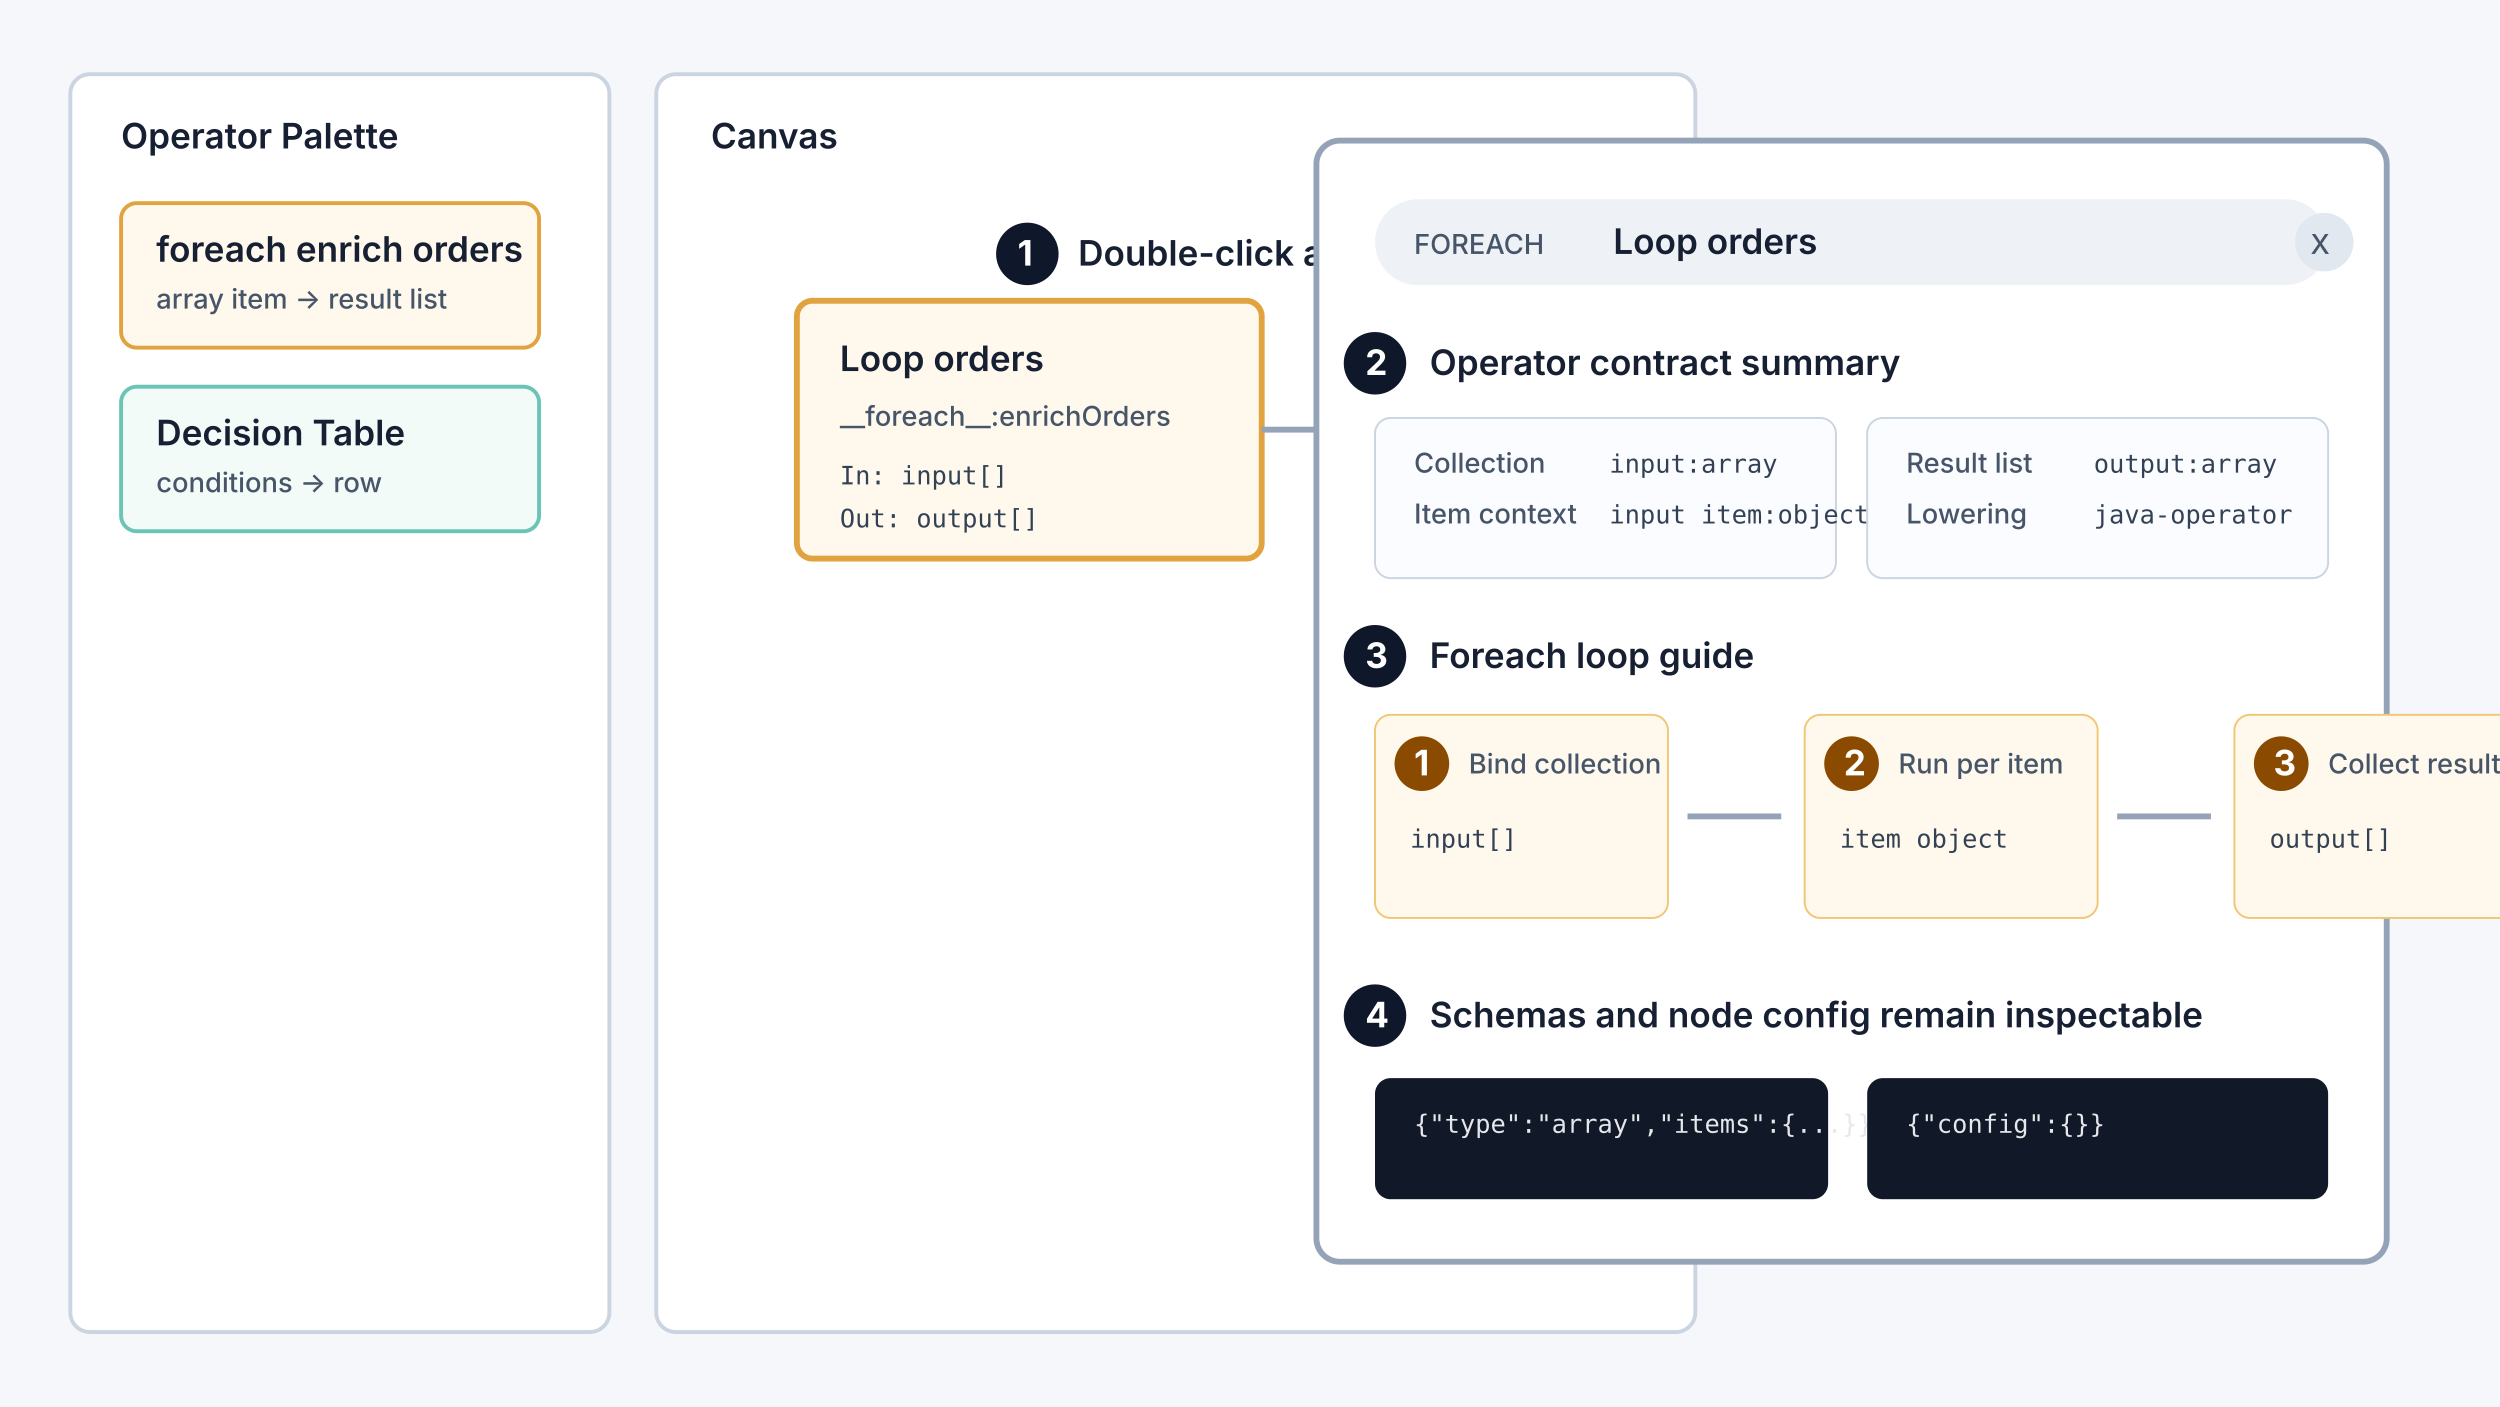
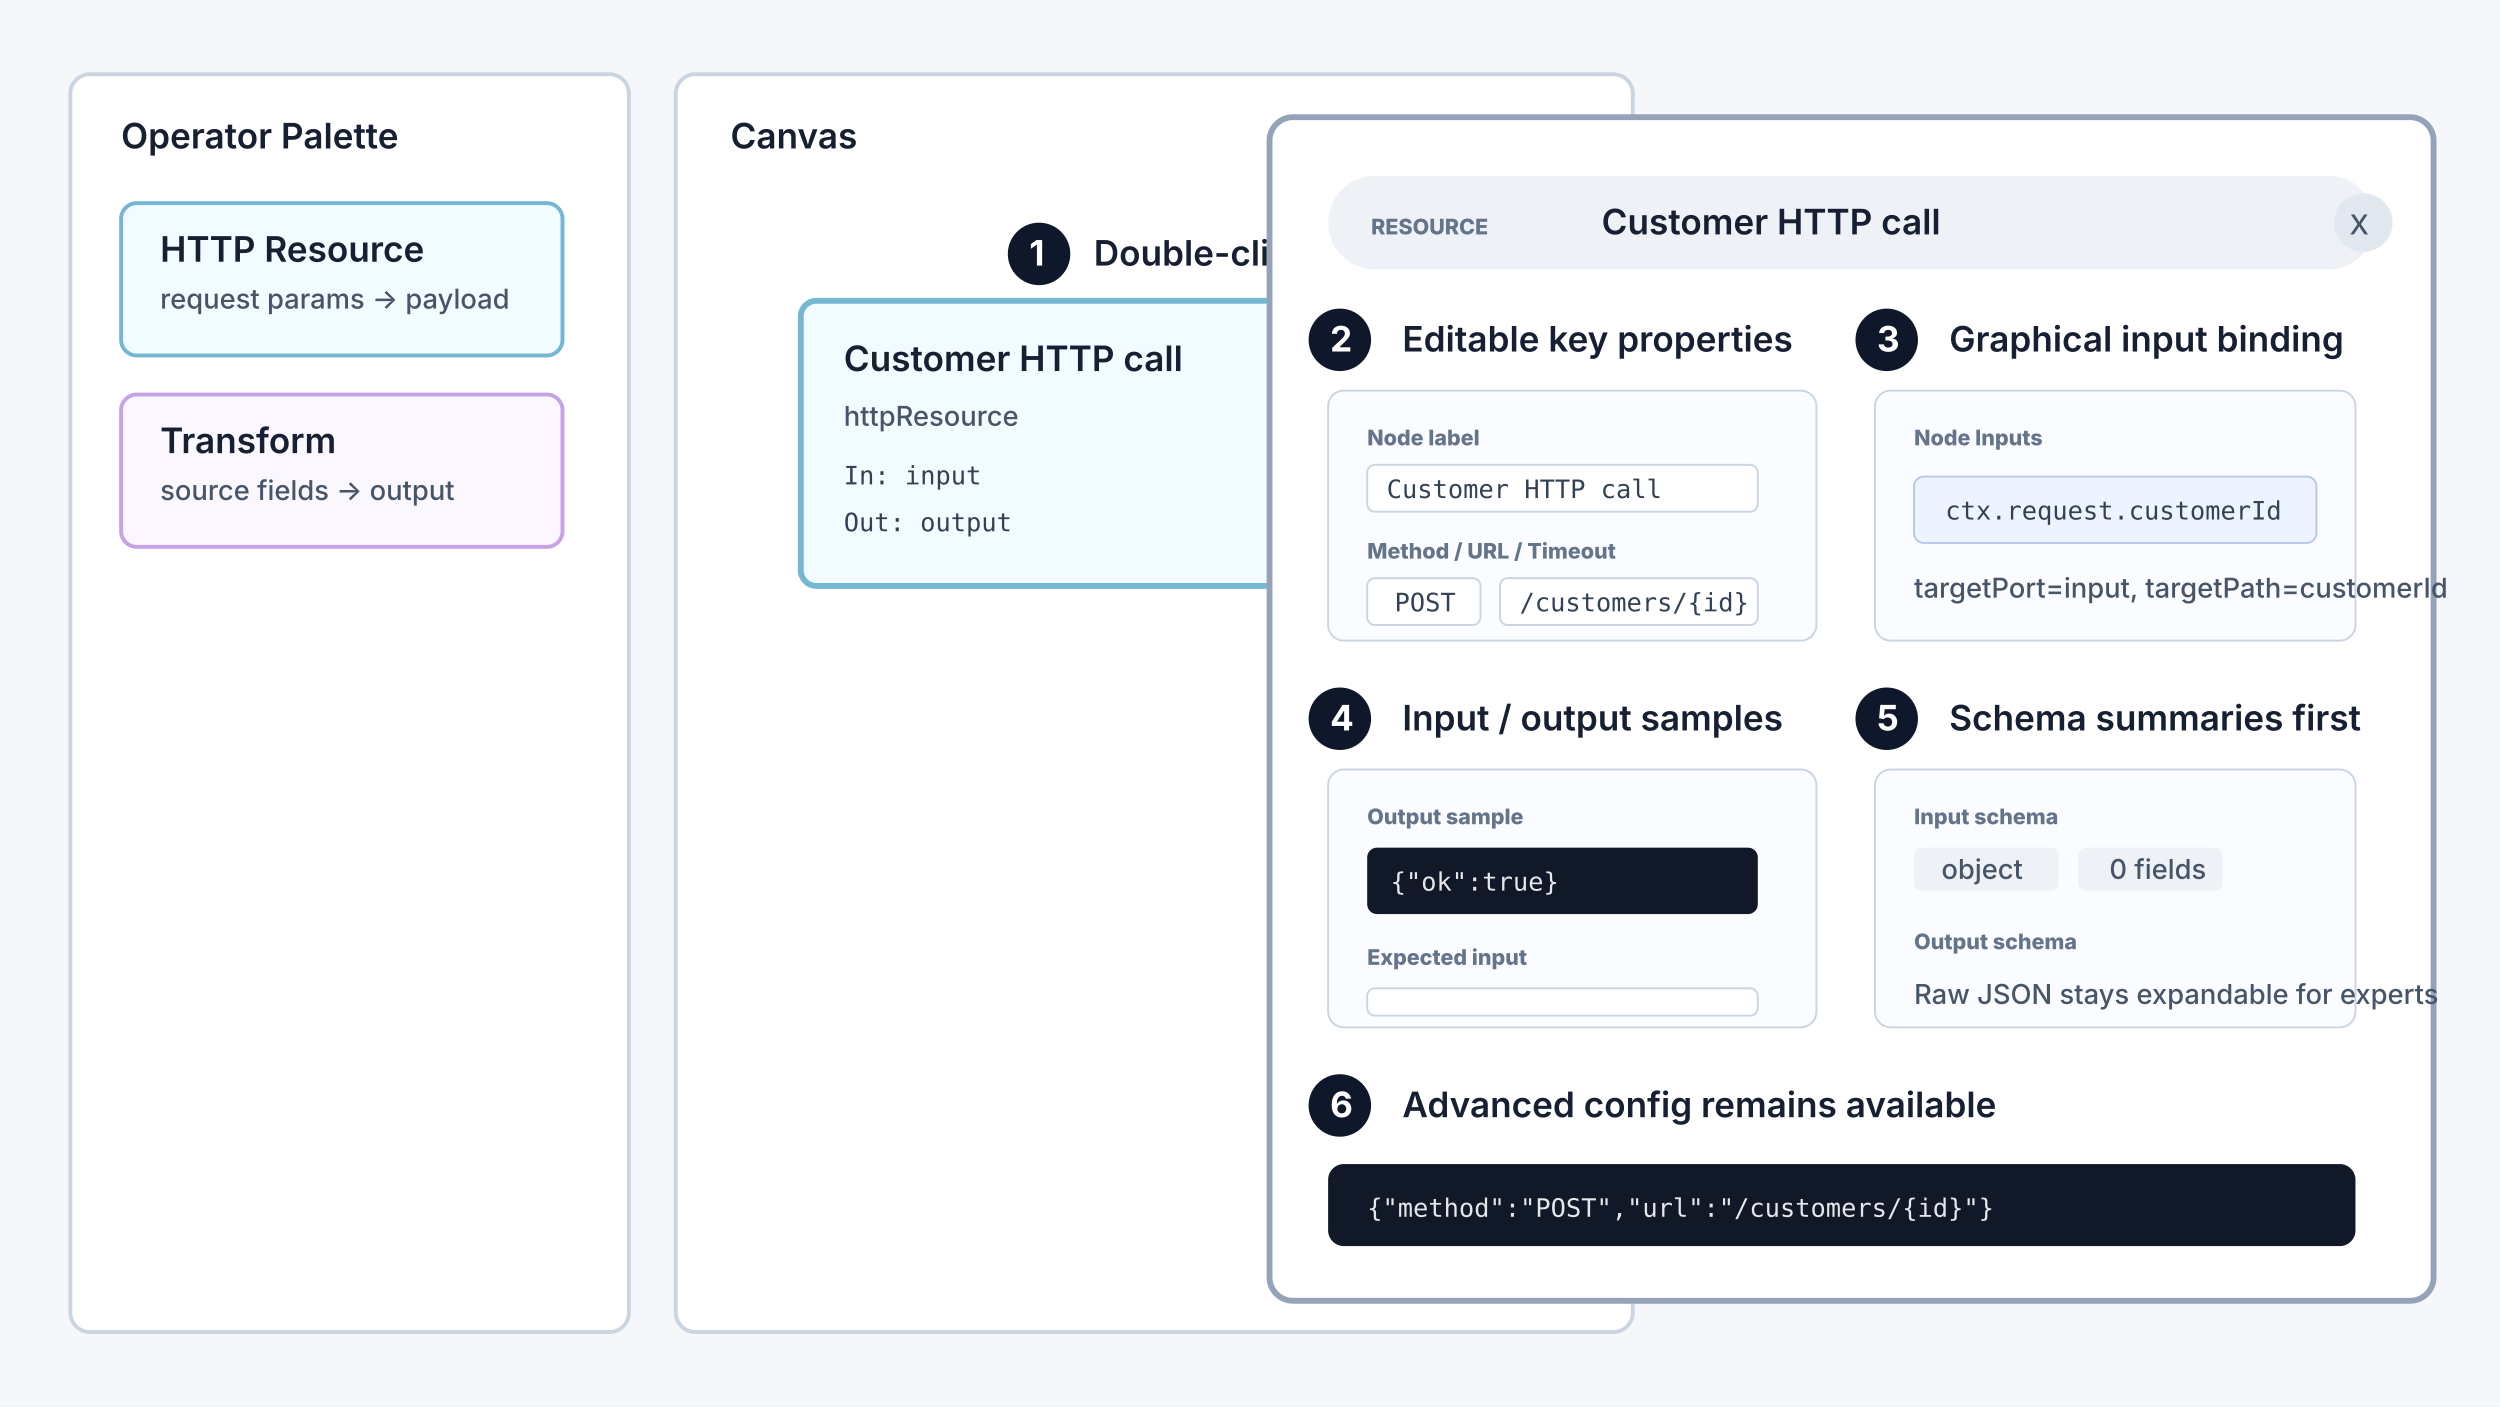
<svg xmlns="http://www.w3.org/2000/svg" width="1280" height="720" viewBox="0 0 1280 720" role="img" aria-labelledby="title desc">
  <defs>
    <style>
-       .bg{fill:#f5f7fb}.panel{fill:#fff;stroke:#cbd5e1;stroke-width:2}.muted{fill:#64748b}.ink{fill:#172033}.blue{fill:#2563eb}.green{fill:#0f766e}.amber{fill:#b26a00}.line{stroke:#94a3b8;stroke-width:3;fill:none}.call{fill:#0f172a}.num{fill:#fff;font:700 18px Inter,Arial}.txt{font:600 18px Inter,Arial;fill:#172033}.small{font:500 14px Inter,Arial;fill:#475569}.code{font:500 13px ui-monospace,SFMono-Regular,Menlo,monospace;fill:#334155}
+       .bg{fill:#f5f7fb}.panel{fill:#fff;stroke:#cbd5e1;stroke-width:2}.soft{fill:#fbfcff;stroke:#cbd5e1}.resource{fill:#f2fbff;stroke:#74b7d2}.muted{fill:#64748b}.ink{fill:#172033}.blue{fill:#2563eb}.green{fill:#0f766e}.amber{fill:#b26a00}.line{stroke:#94a3b8;stroke-width:3;fill:none}.call{fill:#0f172a}.num{fill:#fff;font:700 18px Inter,Arial}.txt{font:600 18px Inter,Arial;fill:#172033}.small{font:500 14px Inter,Arial;fill:#475569}.label{font:800 11px Inter,Arial;fill:#64748b;text-transform:uppercase}.code{font:500 13px ui-monospace,SFMono-Regular,Menlo,monospace;fill:#334155}
    </style>
  </defs>
  <rect width="1280" height="720" class="bg" />
-   <rect x="36" y="38" width="276" height="644" rx="10" class="panel" />
+   <rect x="36" y="38" width="286" height="644" rx="10" class="panel" />
  <text x="62" y="76" class="txt">Operator Palette</text>
-   <rect x="62" y="104" width="214" height="74" rx="8" fill="#fff9ed" stroke="#e0a33f" stroke-width="2" />
-   <text x="80" y="134" class="txt">foreach enrich orders</text>
-   <text x="80" y="158" class="small">array item -&gt; result list</text>
-   <rect x="62" y="198" width="214" height="74" rx="8" fill="#f3fbf9" stroke="#6cc4b5" stroke-width="2" />
-   <text x="80" y="228" class="txt">Decision Table</text>
-   <text x="80" y="252" class="small">conditions -&gt; row</text>
-   <rect x="336" y="38" width="532" height="644" rx="10" class="panel" />
-   <text x="364" y="76" class="txt">Canvas</text>
-   <rect x="408" y="154" width="238" height="132" rx="8" fill="#fff9ed" stroke="#e0a33f" stroke-width="3" />
-   <text x="430" y="190" class="txt">Loop orders</text>
-   <text x="430" y="218" class="small">__foreach__:enrichOrders</text>
-   <text x="430" y="248" class="code">In: input[]</text>
-   <text x="430" y="270" class="code">Out: output[]</text>
-   <path d="M646 220 C705 220 715 220 770 220" class="line" />
-   <rect x="770" y="154" width="238" height="132" rx="8" fill="#fbf7ff" stroke="#c5a3e5" stroke-width="3" />
-   <text x="792" y="190" class="txt">Assemble response</text>
-   <text x="792" y="218" class="small">bloge:transform</text>
-   <text x="792" y="248" class="code">In: inputs</text>
-   <text x="792" y="270" class="code">Out: output</text>
-   <circle cx="526" cy="130" r="16" class="call" />
-   <text x="521" y="136" class="num">1</text>
-   <text x="552" y="136" class="txt">Double-click any canvas operator</text>
-   <rect x="674" y="72" width="548" height="574" rx="12" fill="#ffffff" stroke="#94a3b8" stroke-width="3" />
-   <rect x="704" y="102" width="488" height="44" rx="22" fill="#eef2f7" />
-   <text x="724" y="130" class="small">FOREACH</text>
-   <text x="826" y="130" class="txt">Loop orders</text>
-   <circle cx="1190" cy="124" r="15" fill="#e2e8f0" />
-   <text x="1183" y="130" class="small">X</text>
-   <circle cx="704" cy="186" r="16" class="call" />
-   <text x="699" y="192" class="num">2</text>
-   <text x="732" y="192" class="txt">Operator contract summary</text>
-   <rect x="704" y="214" width="236" height="82" rx="8" fill="#fbfcff" stroke="#cbd5e1" />
-   <text x="724" y="242" class="small">Collection</text>
-   <text x="824" y="242" class="code">input:array</text>
-   <text x="724" y="268" class="small">Item context</text>
-   <text x="824" y="268" class="code">input item:object</text>
-   <rect x="956" y="214" width="236" height="82" rx="8" fill="#fbfcff" stroke="#cbd5e1" />
-   <text x="976" y="242" class="small">Result list</text>
-   <text x="1072" y="242" class="code">output:array</text>
-   <text x="976" y="268" class="small">Lowering</text>
-   <text x="1072" y="268" class="code">java-operator</text>
-   <circle cx="704" cy="336" r="16" class="call" />
-   <text x="699" y="342" class="num">3</text>
-   <text x="732" y="342" class="txt">Foreach loop guide</text>
-   <g transform="translate(704 366)">
-     <rect width="150" height="104" rx="8" fill="#fff9ed" stroke="#f1c775" />
-     <circle cx="24" cy="25" r="14" fill="#8a4b00" />
-     <text x="20" y="31" class="num">1</text>
-     <text x="48" y="30" class="small">Bind collection</text>
-     <text x="18" y="68" class="code">input[]</text>
-     <path d="M160 52 H208" class="line" />
-     <rect x="220" width="150" height="104" rx="8" fill="#fff9ed" stroke="#f1c775" />
-     <circle cx="244" cy="25" r="14" fill="#8a4b00" />
-     <text x="240" y="31" class="num">2</text>
-     <text x="268" y="30" class="small">Run per item</text>
-     <text x="238" y="68" class="code">item object</text>
-     <path d="M380 52 H428" class="line" />
-     <rect x="440" width="150" height="104" rx="8" fill="#fff9ed" stroke="#f1c775" />
-     <circle cx="464" cy="25" r="14" fill="#8a4b00" />
-     <text x="460" y="31" class="num">3</text>
-     <text x="488" y="30" class="small">Collect result</text>
-     <text x="458" y="68" class="code">output[]</text>
-   </g>
-   <circle cx="704" cy="520" r="16" class="call" />
-   <text x="699" y="526" class="num">4</text>
-   <text x="732" y="526" class="txt">Schemas and node config remain inspectable</text>
-   <rect x="704" y="552" width="232" height="62" rx="8" fill="#111827" />
-   <text x="724" y="580" fill="#e5e7eb" font-family="ui-monospace,monospace" font-size="13">{"type":"array","items":{...}}</text>
-   <rect x="956" y="552" width="236" height="62" rx="8" fill="#111827" />
-   <text x="976" y="580" fill="#e5e7eb" font-family="ui-monospace,monospace" font-size="13">{"config":{}}</text>
+   <rect x="62" y="104" width="226" height="78" rx="8" class="resource" stroke-width="2" />
+   <text x="82" y="134" class="txt">HTTP Resource</text>
+   <text x="82" y="158" class="small">request params -&gt; payload</text>
+   <rect x="62" y="202" width="226" height="78" rx="8" fill="#fbf7ff" stroke="#c5a3e5" stroke-width="2" />
+   <text x="82" y="232" class="txt">Transform</text>
+   <text x="82" y="256" class="small">source fields -&gt; output</text>
+   <rect x="346" y="38" width="490" height="644" rx="10" class="panel" />
+   <text x="374" y="76" class="txt">Canvas</text>
+   <rect x="410" y="154" width="246" height="146" rx="8" class="resource" stroke-width="3" />
+   <text x="432" y="190" class="txt">Customer HTTP call</text>
+   <text x="432" y="218" class="small">httpResource</text>
+   <text x="432" y="248" class="code">In: input</text>
+   <text x="432" y="272" class="code">Out: output</text>
+   <path d="M656 228 C702 228 712 228 756 228" class="line" />
+   <rect x="756" y="154" width="246" height="146" rx="8" fill="#fbf7ff" stroke="#c5a3e5" stroke-width="3" />
+   <text x="778" y="190" class="txt">Assemble response</text>
+   <text x="778" y="218" class="small">bloge:transform</text>
+   <text x="778" y="248" class="code">In: inputs</text>
+   <text x="778" y="272" class="code">Out: output</text>
+   <circle cx="532" cy="130" r="16" class="call" />
+   <text x="527" y="136" class="num">1</text>
+   <text x="560" y="136" class="txt">Double-click any operator node</text>
+   <rect x="650" y="60" width="596" height="606" rx="12" fill="#ffffff" stroke="#94a3b8" stroke-width="3" />
+   <rect x="680" y="90" width="536" height="48" rx="24" fill="#eef2f7" />
+   <text x="702" y="120" class="label">RESOURCE</text>
+   <text x="820" y="120" class="txt">Customer HTTP call</text>
+   <circle cx="1210" cy="114" r="15" fill="#e2e8f0" />
+   <text x="1203" y="120" class="small">X</text>
+   <circle cx="686" cy="174" r="16" class="call" />
+   <text x="681" y="180" class="num">2</text>
+   <text x="718" y="180" class="txt">Editable key properties</text>
+   <rect x="680" y="200" width="250" height="128" rx="8" class="soft" />
+   <text x="700" y="228" class="label">Node label</text>
+   <rect x="700" y="238" width="200" height="24" rx="4" fill="#fff" stroke="#cbd5e1" />
+   <text x="710" y="255" class="code">Customer HTTP call</text>
+   <text x="700" y="286" class="label">Method / URL / Timeout</text>
+   <rect x="700" y="296" width="58" height="24" rx="4" fill="#fff" stroke="#cbd5e1" />
+   <text x="714" y="313" class="code">POST</text>
+   <rect x="768" y="296" width="132" height="24" rx="4" fill="#fff" stroke="#cbd5e1" />
+   <text x="778" y="313" class="code">/customers/{id}</text>
+   <circle cx="966" cy="174" r="16" class="call" />
+   <text x="961" y="180" class="num">3</text>
+   <text x="998" y="180" class="txt">Graphical input binding</text>
+   <rect x="960" y="200" width="246" height="128" rx="8" class="soft" />
+   <text x="980" y="228" class="label">Node Inputs</text>
+   <rect x="980" y="244" width="206" height="34" rx="5" fill="#eef4ff" stroke="#b7c9e8" />
+   <text x="996" y="266" class="code">ctx.request.customerId</text>
+   <text x="980" y="306" class="small">targetPort=input, targetPath=customerId</text>
+   <circle cx="686" cy="368" r="16" class="call" />
+   <text x="681" y="374" class="num">4</text>
+   <text x="718" y="374" class="txt">Input / output samples</text>
+   <rect x="680" y="394" width="250" height="132" rx="8" class="soft" />
+   <text x="700" y="422" class="label">Output sample</text>
+   <rect x="700" y="434" width="200" height="34" rx="5" fill="#111827" />
+   <text x="712" y="456" fill="#e5e7eb" font-family="ui-monospace,monospace" font-size="13">{"ok":true}</text>
+   <text x="700" y="494" class="label">Expected input</text>
+   <rect x="700" y="506" width="200" height="14" rx="4" fill="#fff" stroke="#cbd5e1" />
+   <circle cx="966" cy="368" r="16" class="call" />
+   <text x="961" y="374" class="num">5</text>
+   <text x="998" y="374" class="txt">Schema summaries first</text>
+   <rect x="960" y="394" width="246" height="132" rx="8" class="soft" />
+   <text x="980" y="422" class="label">Input schema</text>
+   <rect x="980" y="434" width="74" height="22" rx="4" fill="#eef2f7" />
+   <text x="994" y="450" class="small">object</text>
+   <rect x="1064" y="434" width="74" height="22" rx="4" fill="#eef2f7" />
+   <text x="1080" y="450" class="small">0 fields</text>
+   <text x="980" y="486" class="label">Output schema</text>
+   <text x="980" y="514" class="small">Raw JSON stays expandable for experts</text>
+   <circle cx="686" cy="566" r="16" class="call" />
+   <text x="681" y="572" class="num">6</text>
+   <text x="718" y="572" class="txt">Advanced config remains available</text>
+   <rect x="680" y="596" width="526" height="42" rx="8" fill="#111827" />
+   <text x="700" y="623" fill="#e5e7eb" font-family="ui-monospace,monospace" font-size="13">{"method":"POST","url":"/customers/{id}"}</text>
</svg>
